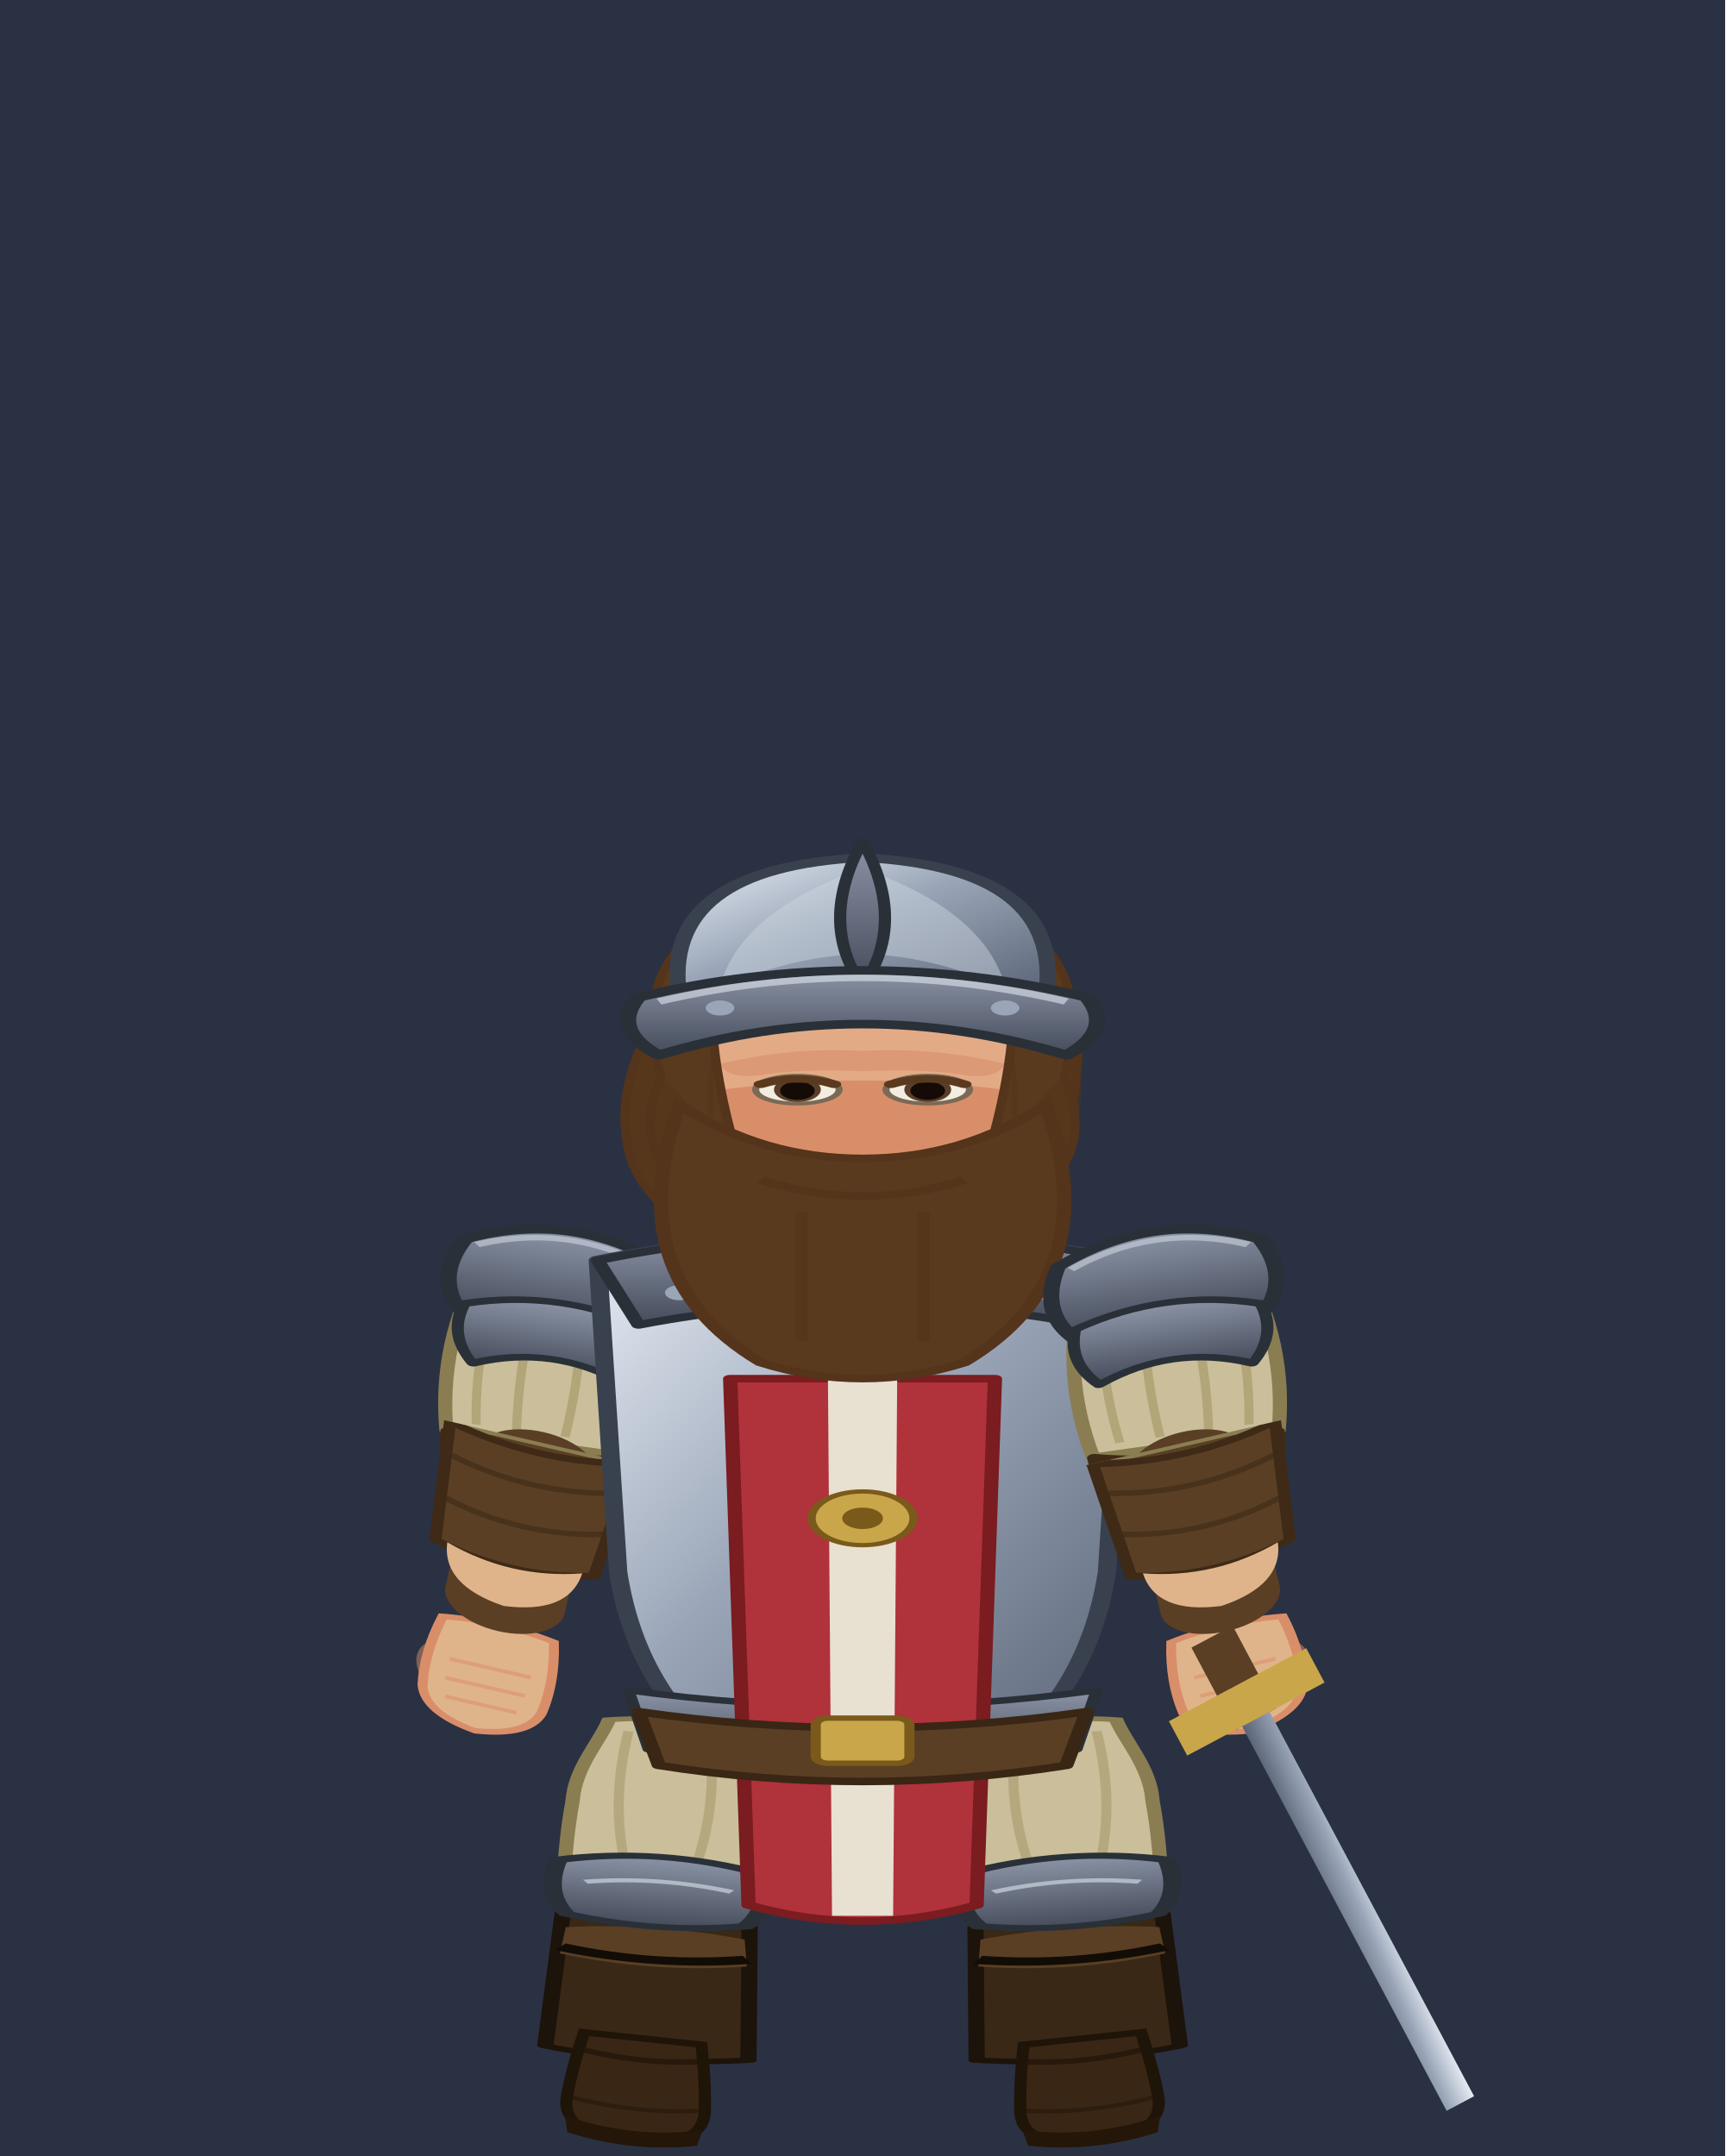
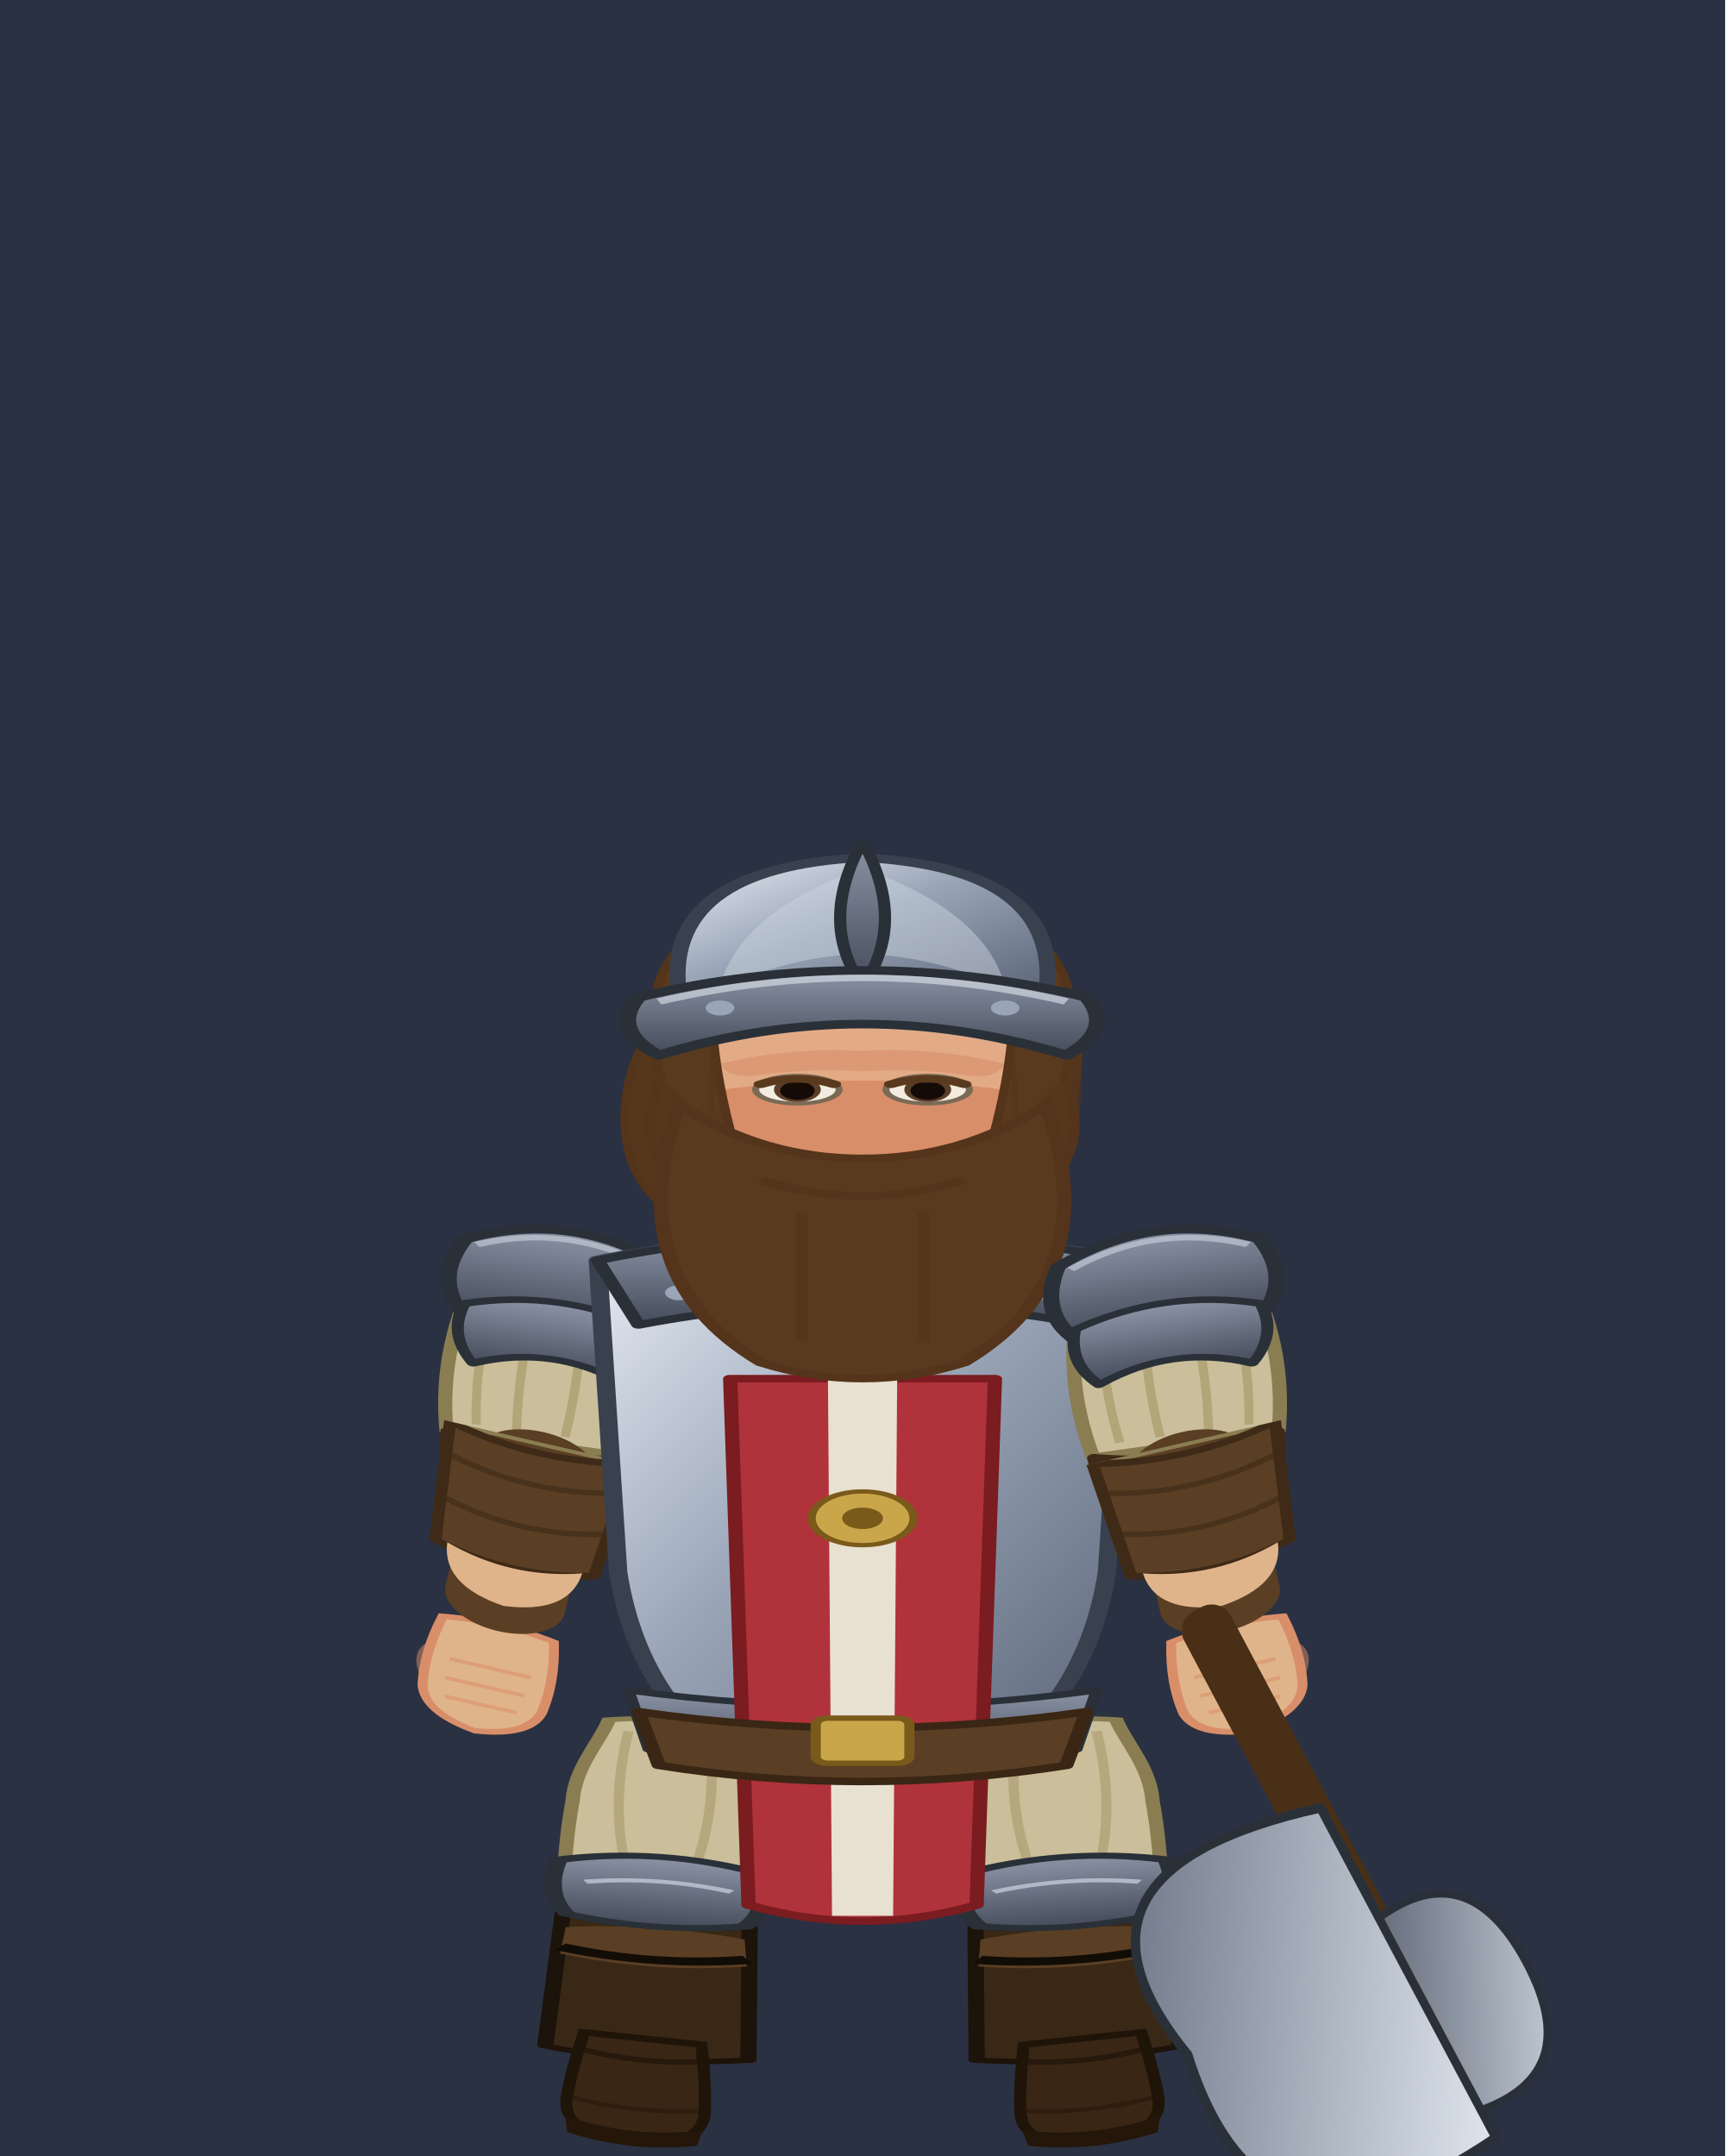
<svg xmlns="http://www.w3.org/2000/svg" viewBox="0 0 120 150" width="240" height="300">
  <defs>
    <linearGradient id="g_bois" x1="0" y1="0" x2="0" y2="1">
      <stop offset="0%" stop-color="#4d7a38" />
      <stop offset="100%" stop-color="#2f4d20" />
    </linearGradient>
    <linearGradient id="g_boue" x1="0" y1="0" x2="0" y2="1">
      <stop offset="0%" stop-color="#5a4a32" />
      <stop offset="100%" stop-color="#332a1a" />
    </linearGradient>
    <linearGradient id="g_cendre" x1="0" y1="0" x2="0" y2="1">
      <stop offset="0%" stop-color="#4a3c34" />
      <stop offset="100%" stop-color="#241c18" />
    </linearGradient>
    <linearGradient id="g_dalle" x1="0" y1="0" x2="0" y2="1">
      <stop offset="0%" stop-color="#a7a39d" />
      <stop offset="100%" stop-color="#7c7872" />
    </linearGradient>
    <linearGradient id="g_eau" x1="0" y1="0" x2="0" y2="1">
      <stop offset="0%" stop-color="#2f5a8a" />
      <stop offset="100%" stop-color="#234a74" />
    </linearGradient>
    <linearGradient id="g_fosse" x1="0" y1="0" x2="0" y2="1">
      <stop offset="0%" stop-color="#221e2a" />
      <stop offset="100%" stop-color="#0c0a10" />
    </linearGradient>
    <linearGradient id="g_herbe" x1="0" y1="0" x2="0" y2="1">
      <stop offset="0%" stop-color="#4a7536" />
      <stop offset="100%" stop-color="#3a5c28" />
    </linearGradient>
    <linearGradient id="g_lave" x1="0" y1="0" x2="0" y2="1">
      <stop offset="0%" stop-color="#ff7a1a" />
      <stop offset="45%" stop-color="#c4300a" />
      <stop offset="100%" stop-color="#4a0e04" />
    </linearGradient>
    <linearGradient id="g_marbre" x1="0" y1="0" x2="0" y2="1">
      <stop offset="0%" stop-color="#cbc6bd" />
      <stop offset="100%" stop-color="#a49e92" />
    </linearGradient>
    <linearGradient id="g_mur" x1="0" y1="0" x2="0" y2="1">
      <stop offset="0%" stop-color="#6b5d4f" />
      <stop offset="100%" stop-color="#52463a" />
    </linearGradient>
    <linearGradient id="g_neige" x1="0" y1="0" x2="0" y2="1">
      <stop offset="0%" stop-color="#eef2f8" />
      <stop offset="100%" stop-color="#b8c2d2" />
    </linearGradient>
    <linearGradient id="g_ossuaire" x1="0" y1="0" x2="0" y2="1">
      <stop offset="0%" stop-color="#c4b896" />
      <stop offset="100%" stop-color="#9a8c66" />
    </linearGradient>
    <linearGradient id="g_pave" x1="0" y1="0" x2="0" y2="1">
      <stop offset="0%" stop-color="#8f8d96" />
      <stop offset="100%" stop-color="#63616b" />
    </linearGradient>
    <linearGradient id="g_pierre" x1="0" y1="0" x2="0" y2="1">
      <stop offset="0%" stop-color="#5c606a" />
      <stop offset="100%" stop-color="#3c4049" />
    </linearGradient>
    <linearGradient id="g_plancher" x1="0" y1="0" x2="0" y2="1">
      <stop offset="0%" stop-color="#8a6638" />
      <stop offset="100%" stop-color="#6a4d28" />
    </linearGradient>
    <linearGradient id="g_planches" x1="0" y1="0" x2="0" y2="1">
      <stop offset="0%" stop-color="#96743f" />
      <stop offset="100%" stop-color="#6a4d28" />
    </linearGradient>
    <linearGradient id="g_porte" x1="0" y1="0" x2="0" y2="1">
      <stop offset="0%" stop-color="#7a5a3a" />
      <stop offset="100%" stop-color="#5a3f24" />
    </linearGradient>
    <linearGradient id="g_roche" x1="0" y1="0" x2="0" y2="1">
      <stop offset="0%" stop-color="#6e6a62" />
      <stop offset="100%" stop-color="#4a463e" />
    </linearGradient>
    <linearGradient id="g_route" x1="0" y1="0" x2="0" y2="1">
      <stop offset="0%" stop-color="#9a8358" />
      <stop offset="100%" stop-color="#7d6a45" />
    </linearGradient>
    <linearGradient id="g_sable" x1="0" y1="0" x2="0" y2="1">
      <stop offset="0%" stop-color="#cdb37a" />
      <stop offset="100%" stop-color="#a88a4e" />
    </linearGradient>
    <linearGradient id="g_sang" x1="0" y1="0" x2="0" y2="1">
      <stop offset="0%" stop-color="#6e1f1f" />
      <stop offset="100%" stop-color="#3a1010" />
    </linearGradient>
    <linearGradient id="g_sol" x1="0" y1="0" x2="0" y2="1">
      <stop offset="0%" stop-color="#6b5d4f" />
      <stop offset="100%" stop-color="#52463a" />
    </linearGradient>
    <linearGradient id="g_terre" x1="0" y1="0" x2="0" y2="1">
      <stop offset="0%" stop-color="#7a5f3c" />
      <stop offset="100%" stop-color="#57452b" />
    </linearGradient>
    <linearGradient id="g_tourbe" x1="0" y1="0" x2="0" y2="1">
      <stop offset="0%" stop-color="#5b4a2c" />
      <stop offset="100%" stop-color="#332916" />
    </linearGradient>
    <linearGradient id="g_vide" x1="0" y1="0" x2="0" y2="1">
      <stop offset="0%" stop-color="#6b5d4f" />
      <stop offset="100%" stop-color="#52463a" />
    </linearGradient>
    <linearGradient id="g_terrain_manquant" x1="0" y1="0" x2="0" y2="1">
      <stop offset="0%" stop-color="#ff2fb0" />
      <stop offset="100%" stop-color="#2a0820" />
    </linearGradient>
    <linearGradient id="g_steel" x1="0" y1="0" x2="1" y2="1">
      <stop offset="0%" stop-color="#e8edf5" />
      <stop offset="45%" stop-color="#9aa6b8" />
      <stop offset="100%" stop-color="#5a6376" />
    </linearGradient>
    <linearGradient id="g_steelD" x1="0" y1="0" x2="0" y2="1">
      <stop offset="0%" stop-color="#8b94a6" />
      <stop offset="100%" stop-color="#444b5a" />
    </linearGradient>
    <linearGradient id="g_axe" x1="0" y1="0" x2="1" y2="1">
      <stop offset="0%" stop-color="#dfe6ef" />
      <stop offset="100%" stop-color="#6a7384" />
    </linearGradient>
    <linearGradient id="g_cloak" x1="0" y1="0" x2="0" y2="1">
      <stop offset="0%" stop-color="#a8323a" />
      <stop offset="100%" stop-color="#5e1418" />
    </linearGradient>
    <linearGradient id="g_robe" x1="0" y1="0" x2="0" y2="1">
      <stop offset="0%" stop-color="#3a3f7a" />
      <stop offset="100%" stop-color="#171a36" />
    </linearGradient>
    <radialGradient id="g_glow" cx="50%" cy="50%" r="50%">
      <stop offset="0%" stop-color="#bdf3ff" />
      <stop offset="55%" stop-color="#4ec3e0" stop-opacity="0.7" />
      <stop offset="100%" stop-color="#4ec3e0" stop-opacity="0" />
    </radialGradient>
    <radialGradient id="g_arcane" cx="50%" cy="50%" r="50%">
      <stop offset="0%" stop-color="#e7d8ff" />
      <stop offset="55%" stop-color="#8a5cf0" stop-opacity="0.72" />
      <stop offset="100%" stop-color="#6a3cd8" stop-opacity="0" />
    </radialGradient>
    <radialGradient id="g_divine" cx="50%" cy="50%" r="50%">
      <stop offset="0%" stop-color="#fff4c2" />
      <stop offset="55%" stop-color="#f0c24a" stop-opacity="0.72" />
      <stop offset="100%" stop-color="#caa030" stop-opacity="0" />
    </radialGradient>
    <linearGradient id="g_coat" x1="0" y1="0" x2="0" y2="1">
      <stop offset="0%" stop-color="#30303a" />
      <stop offset="100%" stop-color="#141419" />
    </linearGradient>
    <linearGradient id="g_hVest" x1="0" y1="0" x2="0" y2="1">
      <stop offset="0%" stop-color="#6f7e3a" />
      <stop offset="100%" stop-color="#46521f" />
    </linearGradient>
    <linearGradient id="g_mut" x1="0" y1="0" x2="0" y2="1">
      <stop offset="0%" stop-color="#7c9152" />
      <stop offset="100%" stop-color="#39501f" />
    </linearGradient>
    <linearGradient id="g_mutD" x1="0" y1="0" x2="0" y2="1">
      <stop offset="0%" stop-color="#5d7540" />
      <stop offset="100%" stop-color="#2a3c18" />
    </linearGradient>
    <linearGradient id="g_crest" x1="0" y1="0" x2="0" y2="1">
      <stop offset="0%" stop-color="#ff7a1a" />
      <stop offset="100%" stop-color="#c43f0a" />
    </linearGradient>
    <radialGradient id="g_eye" cx="50%" cy="50%" r="50%">
      <stop offset="0%" stop-color="#ffe14a" />
      <stop offset="70%" stop-color="#d88a1a" />
      <stop offset="100%" stop-color="#7a3a08" />
    </radialGradient>
    <radialGradient id="g_blood" cx="50%" cy="45%" r="55%">
      <stop offset="0%" stop-color="#7e1212" />
      <stop offset="100%" stop-color="#360707" />
    </radialGradient>
    <clipPath id="rigCutBrasHaut" clipPathUnits="userSpaceOnUse">
      <rect x="-20" y="-12" width="40" height="30" />
    </clipPath>
    <clipPath id="rigCutBrasBas" clipPathUnits="userSpaceOnUse">
      <rect x="-20" y="16" width="40" height="30" />
    </clipPath>
    <clipPath id="rigJambeClip" clipPathUnits="userSpaceOnUse">
      <rect x="-6" y="-4" width="12" height="60" />
    </clipPath>
    <clipPath id="rigJambeClipProfil" clipPathUnits="userSpaceOnUse">
      <rect x="-6" y="-4" width="13" height="60" />
    </clipPath>
    <clipPath id="rigCutQuadCrane" clipPathUnits="userSpaceOnUse">
      <rect x="-60" y="-80" width="120" height="80" />
    </clipPath>
    <clipPath id="rigCutQuadNuque" clipPathUnits="userSpaceOnUse">
      <rect x="-60" y="0" width="120" height="80" />
    </clipPath>
  </defs>
  <rect x="0" y="0" width="120" height="150" fill="#2a3142" />
  <g class="rig">
    <g data-bone="tete" transform="matrix(1 0 0 1 60 70.8763)">
      <g transform="scale(1.4167,0.7474)">
        <g>
          <path d="M-10.6 1.5 Q-12.2 7.4 -11.4 12.9 Q-10.8 16.4 -9 18.6 L-7.2 15.4 Q-7.2 17.8 -5.4 19.2 L-3.6 15.6 Q-3.2 18 -1.2 19.2 L0.6 15.6 Q1.2 17.9 3.2 18.9 L4.9 15.1 Q5.7 17.2 7.2 18.2 Q9.4 15.4 10 11.2 Q10.6 5.7 10.6 1.5 Q0 -3.4 -10.6 1.5 Z" fill="#5a3a1e" stroke="#54341a" stroke-width="0.45" />
          <path d="M-10.6 1.5 Q-12.2 7.4 -11.4 12.9 Q-10.8 16.4 -9 18.6 L-8.2 17 Q-9.7 13.7 -9.9 9.2 Q-10 4.7 -9.2 1.4 Z" fill="#54341a" opacity="0.55" />
          <path d="M10.6 1.5 Q11 7.4 10.3 12.4 Q9.9 15.2 8.4 17.4 L7.7 16.2 Q9 12.7 8.9 7.7 Q8.8 4 8.7 1.6 Z" fill="#54341a" opacity="0.5" />
        </g>
      </g>
    </g>
    <g data-bone="cuisseG" transform="matrix(0.9976 0.0698 -0.0698 0.9976 46.6125 119.7163)">
      <g transform="scale(1.4167,0.4634)">
        <g>
          <path d="M-3 0.5 Q0 -0.8 3 0.5 C3.4 4 4.5 8 4.5 13 Q5 26 4 50 L-4 50 Q-5 26 -4.5 13 C-4.5 8 -3.4 4 -3 0.5 Z" fill="#5a3f24" stroke="#3e2a16" stroke-width="0.5" />
          <path d="M-3 0.5 C-3.4 4 -4.5 8 -4.5 13 Q-5 26 -4 50 L-2.3 49.6 Q-3.4 26 -3 13 C-3 8 -2 4 -1.8 1 Z" fill="#3e2a16" opacity="0.3" />
          <g clip-path="url(#rigJambeClip)">
            <path d="M-3 0.5 Q0 -0.8 3 0.5 C3.4 4 4.5 8 4.5 13 Q5 26 4 50 L-4 50 Q-5 26 -4.5 13 C-4.5 8 -3.4 4 -3 0.5 Z" fill="#cabf9a" stroke="#8a7d52" stroke-width="0.7" />
            <g stroke-linejoin="round">
              <path d="M-2 2 Q-2.6 12 -1.8 21 M2 2 Q2.6 12 1.8 21" fill="none" stroke="#a89a6a" stroke-width="0.5" opacity="0.6" />
              <path d="M-4.6 30 Q0 32 4.6 30 L5 50 Q0 52 -5 50Z" fill="#3a2816" stroke="#1c130a" stroke-width="0.8" />
              <path d="M-4.4 32 Q0 30.4 4.4 32 L4.6 36 Q0 38 -4.6 36Z" fill="#5a3f24" />
              <path d="M-4.6 35 Q0 37 4.6 35" fill="none" stroke="#120c06" stroke-width="1.2" />
            </g>
          </g>
          <path d="M-5 22 Q0 19 5 22 Q5.6 27 4.4 30 Q0 32 -4.4 30 Q-5.6 27 -5 22Z" fill="url(#g_steelD)" stroke="#2a3038" stroke-width="0.9" />
          <path d="M-3.6 25 Q0 23.4 3.6 25" fill="none" stroke="#cdd4df" stroke-width="0.6" opacity="0.7" />
        </g>
      </g>
    </g>
    <g data-bone="piedG" transform="matrix(0.9945 0.1045 -0.1045 0.9945 44.6294 142.5669)">
      <g transform="scale(1.4167,0.7474)">
        <g>
          <path d="M-2.9 -1 Q-3.3 2.5 -3.4 5 Q-3.5 7.2 -2.4 7.8 Q0 8.5 2.4 7.8 Q3.5 7.2 3.4 5 Q3.3 2.5 2.9 -1 Z" fill="#3a2614" stroke="#1f1408" stroke-width="0.6" />
          <path d="M-3.4 6.9 Q0 8.4 3.4 6.9 L3.2 8.4 Q0 9.7 -3.2 8.4 Z" fill="#241608" />
          <path d="M-2.9 0.6 Q0 1.4 2.9 0.6" fill="none" stroke="#1f1408" stroke-width="0.5" opacity="0.7" />
          <path d="M-3.3 5.1 Q0 6.1 3.3 5.1" fill="none" stroke="#1f1408" stroke-width="0.4" opacity="0.5" />
        </g>
      </g>
    </g>
    <g data-bone="cuisseD" transform="matrix(0.9976 -0.0698 0.0698 0.9976 73.3875 119.7163)">
      <g transform="scale(1.4167,0.4634)">
        <g transform="scale(-1,1)">
          <path d="M-3 0.5 Q0 -0.8 3 0.5 C3.4 4 4.5 8 4.5 13 Q5 26 4 50 L-4 50 Q-5 26 -4.5 13 C-4.5 8 -3.4 4 -3 0.5 Z" fill="#5a3f24" stroke="#3e2a16" stroke-width="0.5" />
          <path d="M-3 0.5 C-3.4 4 -4.5 8 -4.5 13 Q-5 26 -4 50 L-2.3 49.6 Q-3.4 26 -3 13 C-3 8 -2 4 -1.8 1 Z" fill="#3e2a16" opacity="0.3" />
          <g clip-path="url(#rigJambeClip)">
            <path d="M-3 0.5 Q0 -0.8 3 0.5 C3.4 4 4.5 8 4.5 13 Q5 26 4 50 L-4 50 Q-5 26 -4.5 13 C-4.5 8 -3.4 4 -3 0.5 Z" fill="#cabf9a" stroke="#8a7d52" stroke-width="0.7" />
            <g stroke-linejoin="round">
              <path d="M-2 2 Q-2.6 12 -1.8 21 M2 2 Q2.6 12 1.8 21" fill="none" stroke="#a89a6a" stroke-width="0.5" opacity="0.6" />
              <path d="M-4.6 30 Q0 32 4.6 30 L5 50 Q0 52 -5 50Z" fill="#3a2816" stroke="#1c130a" stroke-width="0.8" />
              <path d="M-4.4 32 Q0 30.4 4.4 32 L4.6 36 Q0 38 -4.6 36Z" fill="#5a3f24" />
              <path d="M-4.6 35 Q0 37 4.6 35" fill="none" stroke="#120c06" stroke-width="1.2" />
            </g>
          </g>
          <path d="M-5 22 Q0 19 5 22 Q5.6 27 4.4 30 Q0 32 -4.4 30 Q-5.6 27 -5 22Z" fill="url(#g_steelD)" stroke="#2a3038" stroke-width="0.9" />
          <path d="M-3.6 25 Q0 23.4 3.6 25" fill="none" stroke="#cdd4df" stroke-width="0.6" opacity="0.7" />
        </g>
      </g>
    </g>
    <g data-bone="piedD" transform="matrix(0.9945 -0.1045 0.1045 0.9945 75.3706 142.5669)">
      <g transform="scale(1.4167,0.7474)">
        <g transform="scale(-1,1)">
          <path d="M-2.9 -1 Q-3.3 2.5 -3.4 5 Q-3.5 7.2 -2.4 7.8 Q0 8.5 2.4 7.8 Q3.5 7.2 3.4 5 Q3.3 2.5 2.9 -1 Z" fill="#3a2614" stroke="#1f1408" stroke-width="0.6" />
          <path d="M-3.4 6.9 Q0 8.4 3.4 6.9 L3.2 8.4 Q0 9.7 -3.2 8.4 Z" fill="#241608" />
          <path d="M-2.9 0.6 Q0 1.4 2.9 0.6" fill="none" stroke="#1f1408" stroke-width="0.5" opacity="0.7" />
          <path d="M-3.3 5.1 Q0 6.1 3.3 5.1" fill="none" stroke="#1f1408" stroke-width="0.4" opacity="0.5" />
        </g>
      </g>
    </g>
    <g data-bone="mainG" transform="matrix(0.9744 0.225 -0.225 0.9744 34.3249 114.8053)">
      <g transform="scale(1.4167,0.7474)">
        <g>
          <path d="M-2.8 -2 Q0 -2.8 2.8 -2 Q3.3 1.6 3 4.7 Q2.6 7.1 0 7.7 Q-2.6 7.1 -3 4.7 Q-3.3 1.6 -2.8 -2 Z" fill="#e0b48a" stroke="#d98e6a" stroke-width="0.5" />
          <path d="M-2 1.7 h4.1 M-2 3.5 h4 M-1.8 5.2 h3.6" stroke="#d98e6a" stroke-width="0.35" opacity="0.55" />
          <path d="M-2.9 0.5 Q-3.8 1.7 -3.1 3.6" fill="none" stroke="#d98e6a" stroke-width="0.4" opacity="0.5" />
        </g>
      </g>
    </g>
    <g data-bone="epauleG" transform="matrix(0.9903 0.1392 -0.1392 0.9903 39.175 88.6363)">
      <g transform="scale(1.4167,0.7474)">
        <g>
          <g clip-path="url(#rigCutBrasHaut)">
            <g stroke-linejoin="round">
              <path d="M-4 0 Q-5.6 8 -4.6 16 L4.6 16 Q5.6 8 4 0 Q0 -2 -4 0Z" fill="#cabf9a" stroke="#8a7d52" stroke-width="0.7" />
              <path d="M-3 1 Q-3.8 8 -3.2 15 M-1 1 Q-1.6 8 -1.2 15 M1 1 Q1.6 8 1.2 15 M3 1 Q3.8 8 3.2 15" fill="none" stroke="#a89a6a" stroke-width="0.45" opacity="0.7" />
              <path d="M-5 -2 Q0 -6 5 -2 Q6.3 2 4.6 5 Q0 1.6 -4.6 5 Q-6.3 2 -5 -2Z" fill="url(#g_steelD)" stroke="#2a3038" stroke-width="0.8" />
              <path d="M-4.4 -1.6 Q0 -4.8 4.4 -1.6" fill="none" stroke="#cdd4df" stroke-width="0.5" opacity="0.6" />
              <path d="M-4.6 4 Q0 1.4 4.6 4 Q5.2 7 3.8 9.4 Q0 6.6 -3.8 9.4 Q-5.2 7 -4.6 4Z" fill="url(#g_steelD)" stroke="#2a3038" stroke-width="0.6" />
              <path d="M-4.6 16 Q0 18 4.6 16 L4 27 Q0 29 -4 27Z" fill="#5a3f24" stroke="#3e2a16" stroke-width="0.6" />
              <path d="M-4.2 19 Q0 21 4.2 19 M-4 23 Q0 25 4 23" fill="none" stroke="#3e2a16" stroke-width="0.5" opacity="0.6" />
              <path d="M-3.4 27 Q0 29 3.4 27 Q3.2 31 0 31.6 Q-3.2 31 -3.4 27Z" fill="#e0b48a" />
            </g>
          </g>
        </g>
      </g>
    </g>
    <g data-bone="avantBrasG" transform="matrix(0.9744 0.225 -0.225 0.9744 37.3212 101.8267)">
      <g transform="scale(1.4167,0.7474)">
        <g>
          <rect x="-3" y="-3" width="6" height="19" rx="3" fill="#5a3f24" />
          <g transform="translate(0,-18)">
            <g clip-path="url(#rigCutBrasBas)">
              <g stroke-linejoin="round">
                <path d="M-4 0 Q-5.6 8 -4.6 16 L4.6 16 Q5.6 8 4 0 Q0 -2 -4 0Z" fill="#cabf9a" stroke="#8a7d52" stroke-width="0.7" />
                <path d="M-3 1 Q-3.8 8 -3.2 15 M-1 1 Q-1.6 8 -1.2 15 M1 1 Q1.6 8 1.2 15 M3 1 Q3.8 8 3.2 15" fill="none" stroke="#a89a6a" stroke-width="0.45" opacity="0.7" />
                <path d="M-5 -2 Q0 -6 5 -2 Q6.3 2 4.6 5 Q0 1.6 -4.6 5 Q-6.3 2 -5 -2Z" fill="url(#g_steelD)" stroke="#2a3038" stroke-width="0.8" />
                <path d="M-4.4 -1.6 Q0 -4.8 4.4 -1.6" fill="none" stroke="#cdd4df" stroke-width="0.5" opacity="0.6" />
                <path d="M-4.6 4 Q0 1.4 4.6 4 Q5.2 7 3.8 9.4 Q0 6.6 -3.8 9.4 Q-5.2 7 -4.6 4Z" fill="url(#g_steelD)" stroke="#2a3038" stroke-width="0.6" />
                <path d="M-4.6 16 Q0 18 4.6 16 L4 27 Q0 29 -4 27Z" fill="#5a3f24" stroke="#3e2a16" stroke-width="0.6" />
                <path d="M-4.2 19 Q0 21 4.2 19 M-4 23 Q0 25 4 23" fill="none" stroke="#3e2a16" stroke-width="0.5" opacity="0.6" />
                <path d="M-3.4 27 Q0 29 3.4 27 Q3.2 31 0 31.6 Q-3.2 31 -3.4 27Z" fill="#e0b48a" />
              </g>
            </g>
          </g>
        </g>
      </g>
    </g>
    <g data-bone="cou" transform="matrix(1 0 0 1 60 82.7163)">
      <g transform="scale(1.4167,0.7474)">
        <g>
          <path d="M-3.3 4.5 Q-3.8 -6 -2.9 -16.4 Q0 -17.4 2.9 -16.4 Q3.8 -6 3.3 4.5 Q0 5.6 -3.3 4.5 Z" fill="#e0b48a" />
          <path d="M-3.3 4.5 Q-3.8 -6 -2.9 -16.4 Q-3.6 -6 -3.4 4.2Z" fill="#d98e6a" opacity="0.35" />
          <path d="M3.3 4.5 Q3.8 -6 2.9 -16.4 Q3.6 -6 3.4 4.2Z" fill="#d98e6a" opacity="0.35" />
          <path d="M-0.9 -16.6 Q0 -17.1 0.9 -16.6 Q1 -8 0.6 1 L-0.6 1 Q-1 -8 -0.9 -16.6Z" fill="#e9c39c" opacity="0.35" />
        </g>
      </g>
    </g>
    <g data-bone="torse" transform="matrix(1 0 0 1 60 107.8763)">
      <g transform="scale(1.4167,0.7474)">
        <g>
          <g stroke-linejoin="round">
            <path d="M-13 -27 Q0 -32 13 -27 L12 2 Q11 14 6 20 L-6 20 Q-11 14 -12 2Z" fill="url(#g_steel)" stroke="#39414e" stroke-width="0.9" />
            <path d="M0 -29 Q2.2 -4 0 20 Q-2.2 -4 0 -29Z" fill="#cfd6e0" opacity="0.45" />
            <path d="M-13 -27 Q0 -32 13 -27 L11 -21 Q0 -25 -11 -21Z" fill="url(#g_steelD)" stroke="#2a3038" stroke-width="0.7" />
            <circle cx="-9" cy="-24" r="0.7" fill="#9aa6b8" />
            <circle cx="0" cy="-26" r="0.7" fill="#9aa6b8" />
            <circle cx="9" cy="-24" r="0.7" fill="#9aa6b8" />
            <path d="M-11.5 13 Q0 16 11.5 13 L10.5 18.5 Q0 21.5 -10.5 18.5Z" fill="url(#g_steelD)" stroke="#2a3038" stroke-width="0.6" />
            <path d="M-6.5 -16 L6.5 -16 L5.6 33 Q0 36 -5.6 33Z" fill="#b0323a" stroke="#7a1c20" stroke-width="0.7" />
            <path d="M-1.7 -16 L1.7 -16 L1.5 34 L-1.5 34Z" fill="#e8e0d0" />
            <circle cx="0" cy="-3" r="2.5" fill="#caa64a" stroke="#7a5a1a" stroke-width="0.4" />
            <circle cx="0" cy="-3" r="1" fill="#7a5a1a" />
            <path d="M-11 15 Q0 18 11 15 L10 20 Q0 23 -10 20Z" fill="#5a3f24" stroke="#3a2614" stroke-width="0.7" />
            <rect x="-2.3" y="15.6" width="4.6" height="4.2" rx="0.6" fill="#caa64a" stroke="#7a5a1a" stroke-width="0.5" />
          </g>
        </g>
      </g>
    </g>
    <g data-bone="tete" transform="matrix(1 0 0 1 60 70.8763)">
      <g transform="scale(1.4167,0.7474)">
        <g>
          <path d="M-9 3 Q-9.5 -2 -5 -2.5 Q0 -3 5 -2.5 Q9.5 -2 9 3 Q9 9 7 13 Q3.5 16.5 0 16.5 Q-3.5 16.5 -7 13 Q-9 9 -9 3Z" fill="#d98e6a" />
          <path d="M-9 3 Q-9.5 -2 -5 -2.5 Q0 -3 5 -2.5 Q9.5 -2 9 3 Q9 5 8.4 7 Q0 4.5 -8.4 7 Q-9 5 -9 3Z" fill="#e9c39c" opacity="0.55" />
          <path d="M-7 4.2 Q-3.5 2.6 0 3 Q3.5 2.6 7 4.2 Q6.6 5.6 5.2 5.3 Q3 4.6 0 4.9 Q-3 4.6 -5.2 5.3 Q-6.6 5.6 -7 4.2Z" fill="#d98e6a" opacity="0.6" />
          <g data-eye="G" data-ec="-3.2 6.6">
            <ellipse cx="-3.2" cy="6.6" rx="2.05" ry="1.3" fill="#f3ede1" />
            <ellipse cx="-3.2" cy="6.6" rx="2.05" ry="1.3" fill="none" stroke="#7a6a55" stroke-width="0.35" />
            <circle cx="-3.2" cy="6.6" r="1.15" fill="#5a3e28" />
            <circle cx="-3.2" cy="6.7" r="0.85" fill="#140a06" />
          </g>
          <g data-eye="D" data-ec="3.2 6.6">
            <ellipse cx="3.2" cy="6.6" rx="2.05" ry="1.3" fill="#f3ede1" />
            <ellipse cx="3.2" cy="6.6" rx="2.05" ry="1.3" fill="none" stroke="#7a6a55" stroke-width="0.35" />
            <circle cx="3.2" cy="6.6" r="1.15" fill="#5a3e28" />
            <circle cx="3.2" cy="6.7" r="0.85" fill="#140a06" />
          </g>
          <path d="M-5 6.1 Q-3.2 5.1 -1.4 6.1" stroke="#5a3a1e" stroke-width="0.7" fill="none" stroke-linecap="round" />
          <path d="M1.4 6.1 Q3.2 5.1 5 6.1" stroke="#5a3a1e" stroke-width="0.7" fill="none" stroke-linecap="round" />
          <path d="M-1 7 Q0 8.4 -0.4 9.6 Q0.4 10 1.1 9.4 Q0.3 9.2 0.4 7.6Z" fill="#d98e6a" />
          <ellipse cx="-5.6" cy="9" rx="1.9" ry="1.4" fill="#d98e6a" opacity="0.45" />
          <ellipse cx="5.6" cy="9" rx="1.9" ry="1.4" fill="#d98e6a" opacity="0.45" />
        </g>
        <g>
          <g stroke="#54341a" stroke-width="0.45" stroke-linejoin="round">
            <path d="M-9.4 6.9 Q-10.4 -9 0 -9.6 Q10.4 -9 9.4 6.9 Q8.6 3.2 6.9 1.9 Q4.2 0 0 -0.2 Q-4.2 0 -6.9 1.9 Q-8.6 3.2 -9.4 6.9 Z" fill="#5a3a1e" stroke="none" />
            <path d="M-9.9 5.5 Q-11.3 -4.6 -7.7 -8.6 Q-4.2 -11.4 0 -11.4 Q4.2 -11.4 7.7 -8.6 Q11.3 -4.6 9.9 5.5 Q10.7 8.8 10.3 11.8 Q9.9 14.4 8.7 16.2 L7.9 13.2 Q7.6 15.4 6.5 16.6 Q6.1 13 6.6 9.6 Q7.1 5.8 7.3 2.4 Q7 -0.6 4.4 -1.7 Q2.3 -2.7 0 -2.7 Q-2.3 -2.7 -4.4 -1.7 Q-7 -0.6 -7.3 2.4 Q-7.1 5.8 -6.6 9.6 Q-6.1 13 -6.5 16.6 Q-7.6 15.4 -7.9 13.2 L-8.7 16.2 Q-9.9 14.4 -10.3 11.8 Q-10.7 8.8 -9.9 5.5 Z" fill="#5a3a1e" />
            <path d="M-4.4 -1.7 Q-2.3 -2.7 0 -2.7 Q2.3 -2.7 4.4 -1.7 Q2.3 -1 0 -1 Q-2.3 -1 -4.4 -1.7 Z" fill="#54341a" opacity="0.55" stroke="none" />
            <path d="M7.3 2.4 Q7.9 7 7.4 11.6 Q8.4 7.4 9.9 5.5 Q10.5 9.2 10 12.6 Q9.5 9.6 8.7 8.4 Q8.9 12 8.3 15.2 Q7.8 11.4 7.3 8.6 Z" fill="#54341a" opacity="0.5" stroke="none" />
            <path d="M-7.3 2.4 Q-7.9 7 -7.4 11.6 Q-8.4 7.4 -9.9 5.5 Q-10.5 9.2 -10 12.6 Q-9.5 9.6 -8.7 8.4 Q-8.9 12 -8.3 15.2 Q-7.8 11.4 -7.3 8.6 Z" fill="#54341a" opacity="0.5" stroke="none" />
            <g stroke="#54341a" stroke-width="0.5" fill="none" opacity="0.7">
              <path d="M-1.9 -3.1 Q-4.9 -6 -7.9 -6.3" />
              <path d="M1.9 -3.1 Q4.9 -6 7.9 -6.3" />
              <path d="M-3.7 -2.3 Q-6.6 -4 -9.1 -3.2" />
              <path d="M3.7 -2.3 Q6.6 -4 9.1 -3.2" />
            </g>
            <g stroke="#6a4423" stroke-width="0.5" fill="none" opacity="0.6">
              <path d="M-0.7 -3.3 Q-2.3 -7.2 -4.9 -9.2" />
              <path d="M0.9 -3.4 Q2.7 -7.4 5.3 -9.2" />
            </g>
            <path d="M-5.9 -8.9 Q-2.2 -10.9 1.8 -10.7 Q-1.6 -9.5 -4.1 -7.3 Q-5.2 -8 -5.9 -8.9 Z" fill="#6a4423" opacity="0.5" stroke="none" />
          </g>
        </g>
        <g>
          <g stroke-linejoin="round">
            <path d="M-9 -2 Q-10 -14 0 -15 Q10 -14 9 -2 Q0 -6 -9 -2Z" fill="url(#g_steel)" stroke="#39414e" stroke-width="0.8" />
            <path d="M0 -14 Q-6 -10 -7 -3 Q-3 -6 0 -6 Q3 -6 7 -3 Q6 -10 0 -14Z" fill="#cfd6e0" opacity="0.45" />
            <path d="M0 -16.5 Q-2.2 -9 0 -3 Q2.2 -9 0 -16.5Z" fill="url(#g_steelD)" stroke="#2a3038" stroke-width="0.6" />
            <path d="M-11 -2 Q0 -7 11 -2 Q12.4 1 10 3.4 Q0 -2.4 -10 3.4 Q-12.4 1 -11 -2Z" fill="url(#g_steelD)" stroke="#2a3038" stroke-width="0.8" />
            <path d="M-10 -1.6 Q0 -6 10 -1.6" fill="none" stroke="#dfe6ef" stroke-width="0.6" opacity="0.6" />
            <circle cx="-7" cy="-1" r="0.7" fill="#9aa6b8" />
            <circle cx="7" cy="-1" r="0.7" fill="#9aa6b8" />
          </g>
        </g>
        <g>
          <g>
            <path d="M-9 8 Q-12 24 -5 32 Q0 35 5 32 Q12 24 9 8 Q5 13 0 13 Q-5 13 -9 8 Z" fill="#5a3a1e" stroke="#54341a" stroke-width="0.7" />
            <path d="M-5 15 Q0 18 5 15" fill="none" stroke="#54341a" stroke-width="0.7" />
            <path d="M-3 18 L-3 30 M3 18 L3 30" stroke="#54341a" stroke-width="0.6" opacity="0.7" />
          </g>
        </g>
      </g>
    </g>
    <g data-bone="mainD" transform="matrix(0.9744 -0.225 0.225 0.9744 85.6751 114.8053)">
      <g transform="scale(1.4167,0.7474)">
        <g transform="scale(-1,1)">
          <path d="M-2.8 -2 Q0 -2.8 2.8 -2 Q3.3 1.6 3 4.7 Q2.6 7.1 0 7.7 Q-2.6 7.1 -3 4.7 Q-3.3 1.6 -2.8 -2 Z" fill="#e0b48a" stroke="#d98e6a" stroke-width="0.5" />
          <path d="M-2 1.7 h4.1 M-2 3.5 h4 M-1.8 5.2 h3.6" stroke="#d98e6a" stroke-width="0.35" opacity="0.55" />
          <path d="M-2.9 0.5 Q-3.8 1.7 -3.1 3.6" fill="none" stroke="#d98e6a" stroke-width="0.4" opacity="0.5" />
        </g>
      </g>
    </g>
    <g data-bone="epauleD" transform="matrix(0.9903 -0.1392 0.1392 0.9903 80.825 88.6363)">
      <g transform="scale(1.4167,0.7474)">
        <g transform="scale(-1,1)">
          <g clip-path="url(#rigCutBrasHaut)">
            <g stroke-linejoin="round">
              <path d="M-4 0 Q-5.6 8 -4.6 16 L4.6 16 Q5.6 8 4 0 Q0 -2 -4 0Z" fill="#cabf9a" stroke="#8a7d52" stroke-width="0.7" />
              <path d="M-3 1 Q-3.8 8 -3.2 15 M-1 1 Q-1.6 8 -1.2 15 M1 1 Q1.6 8 1.2 15 M3 1 Q3.8 8 3.2 15" fill="none" stroke="#a89a6a" stroke-width="0.45" opacity="0.7" />
              <path d="M-5 -2 Q0 -6 5 -2 Q6.3 2 4.6 5 Q0 1.6 -4.6 5 Q-6.3 2 -5 -2Z" fill="url(#g_steelD)" stroke="#2a3038" stroke-width="0.8" />
              <path d="M-4.4 -1.6 Q0 -4.8 4.4 -1.6" fill="none" stroke="#cdd4df" stroke-width="0.5" opacity="0.6" />
              <path d="M-4.6 4 Q0 1.4 4.6 4 Q5.2 7 3.8 9.4 Q0 6.6 -3.8 9.4 Q-5.2 7 -4.6 4Z" fill="url(#g_steelD)" stroke="#2a3038" stroke-width="0.6" />
              <path d="M-4.6 16 Q0 18 4.6 16 L4 27 Q0 29 -4 27Z" fill="#5a3f24" stroke="#3e2a16" stroke-width="0.6" />
              <path d="M-4.2 19 Q0 21 4.2 19 M-4 23 Q0 25 4 23" fill="none" stroke="#3e2a16" stroke-width="0.5" opacity="0.6" />
              <path d="M-3.4 27 Q0 29 3.4 27 Q3.2 31 0 31.6 Q-3.2 31 -3.4 27Z" fill="#e0b48a" />
            </g>
          </g>
        </g>
      </g>
    </g>
    <g data-bone="avantBrasD" transform="matrix(0.9744 -0.225 0.225 0.9744 82.6788 101.8267)">
      <g transform="scale(1.4167,0.7474)">
        <g transform="scale(-1,1)">
          <rect x="-3" y="-3" width="6" height="19" rx="3" fill="#5a3f24" />
          <g transform="translate(0,-18)">
            <g clip-path="url(#rigCutBrasBas)">
              <g stroke-linejoin="round">
                <path d="M-4 0 Q-5.6 8 -4.6 16 L4.6 16 Q5.6 8 4 0 Q0 -2 -4 0Z" fill="#cabf9a" stroke="#8a7d52" stroke-width="0.7" />
                <path d="M-3 1 Q-3.8 8 -3.2 15 M-1 1 Q-1.6 8 -1.2 15 M1 1 Q1.6 8 1.2 15 M3 1 Q3.8 8 3.2 15" fill="none" stroke="#a89a6a" stroke-width="0.45" opacity="0.7" />
                <path d="M-5 -2 Q0 -6 5 -2 Q6.3 2 4.6 5 Q0 1.6 -4.6 5 Q-6.3 2 -5 -2Z" fill="url(#g_steelD)" stroke="#2a3038" stroke-width="0.8" />
                <path d="M-4.4 -1.6 Q0 -4.8 4.4 -1.6" fill="none" stroke="#cdd4df" stroke-width="0.5" opacity="0.6" />
                <path d="M-4.6 4 Q0 1.4 4.6 4 Q5.2 7 3.8 9.4 Q0 6.6 -3.8 9.4 Q-5.2 7 -4.6 4Z" fill="url(#g_steelD)" stroke="#2a3038" stroke-width="0.6" />
                <path d="M-4.6 16 Q0 18 4.6 16 L4 27 Q0 29 -4 27Z" fill="#5a3f24" stroke="#3e2a16" stroke-width="0.6" />
                <path d="M-4.2 19 Q0 21 4.2 19 M-4 23 Q0 25 4 23" fill="none" stroke="#3e2a16" stroke-width="0.5" opacity="0.6" />
                <path d="M-3.4 27 Q0 29 3.4 27 Q3.2 31 0 31.6 Q-3.2 31 -3.4 27Z" fill="#e0b48a" />
              </g>
            </g>
          </g>
        </g>
      </g>
    </g>
    <g data-bone="arme" transform="matrix(-0.8829 0.4695 -0.4695 -0.8829 86.341 117.6894)">
      <g transform="scale(1.082,1.082)">
        <g>
-           <rect x="-1.5" y="-2" width="3" height="6" fill="#5a3f24" />
-           <rect x="-1" y="-30" width="2" height="28" fill="url(#g_steel)" />
-           <rect x="-5" y="-2" width="10" height="2.5" fill="#caa64a" />
+           <rect x="-1.7" y="-30" width="3.4" height="36" rx="1.4" fill="#4a2f17" />
+           <path d="M-1 -33 Q17 -35 14 -19 Q17 -4 -1 -9 Z" fill="url(#g_axe)" stroke="#2a3038" stroke-width="0.6" />
+           <path d="M-1 -31 Q-8 -32 -8 -24 Q-8 -16 -1 -17 Z" fill="url(#g_axe)" stroke="#2a3038" stroke-width="0.5" opacity="0.9" />
        </g>
      </g>
    </g>
  </g>
</svg>
